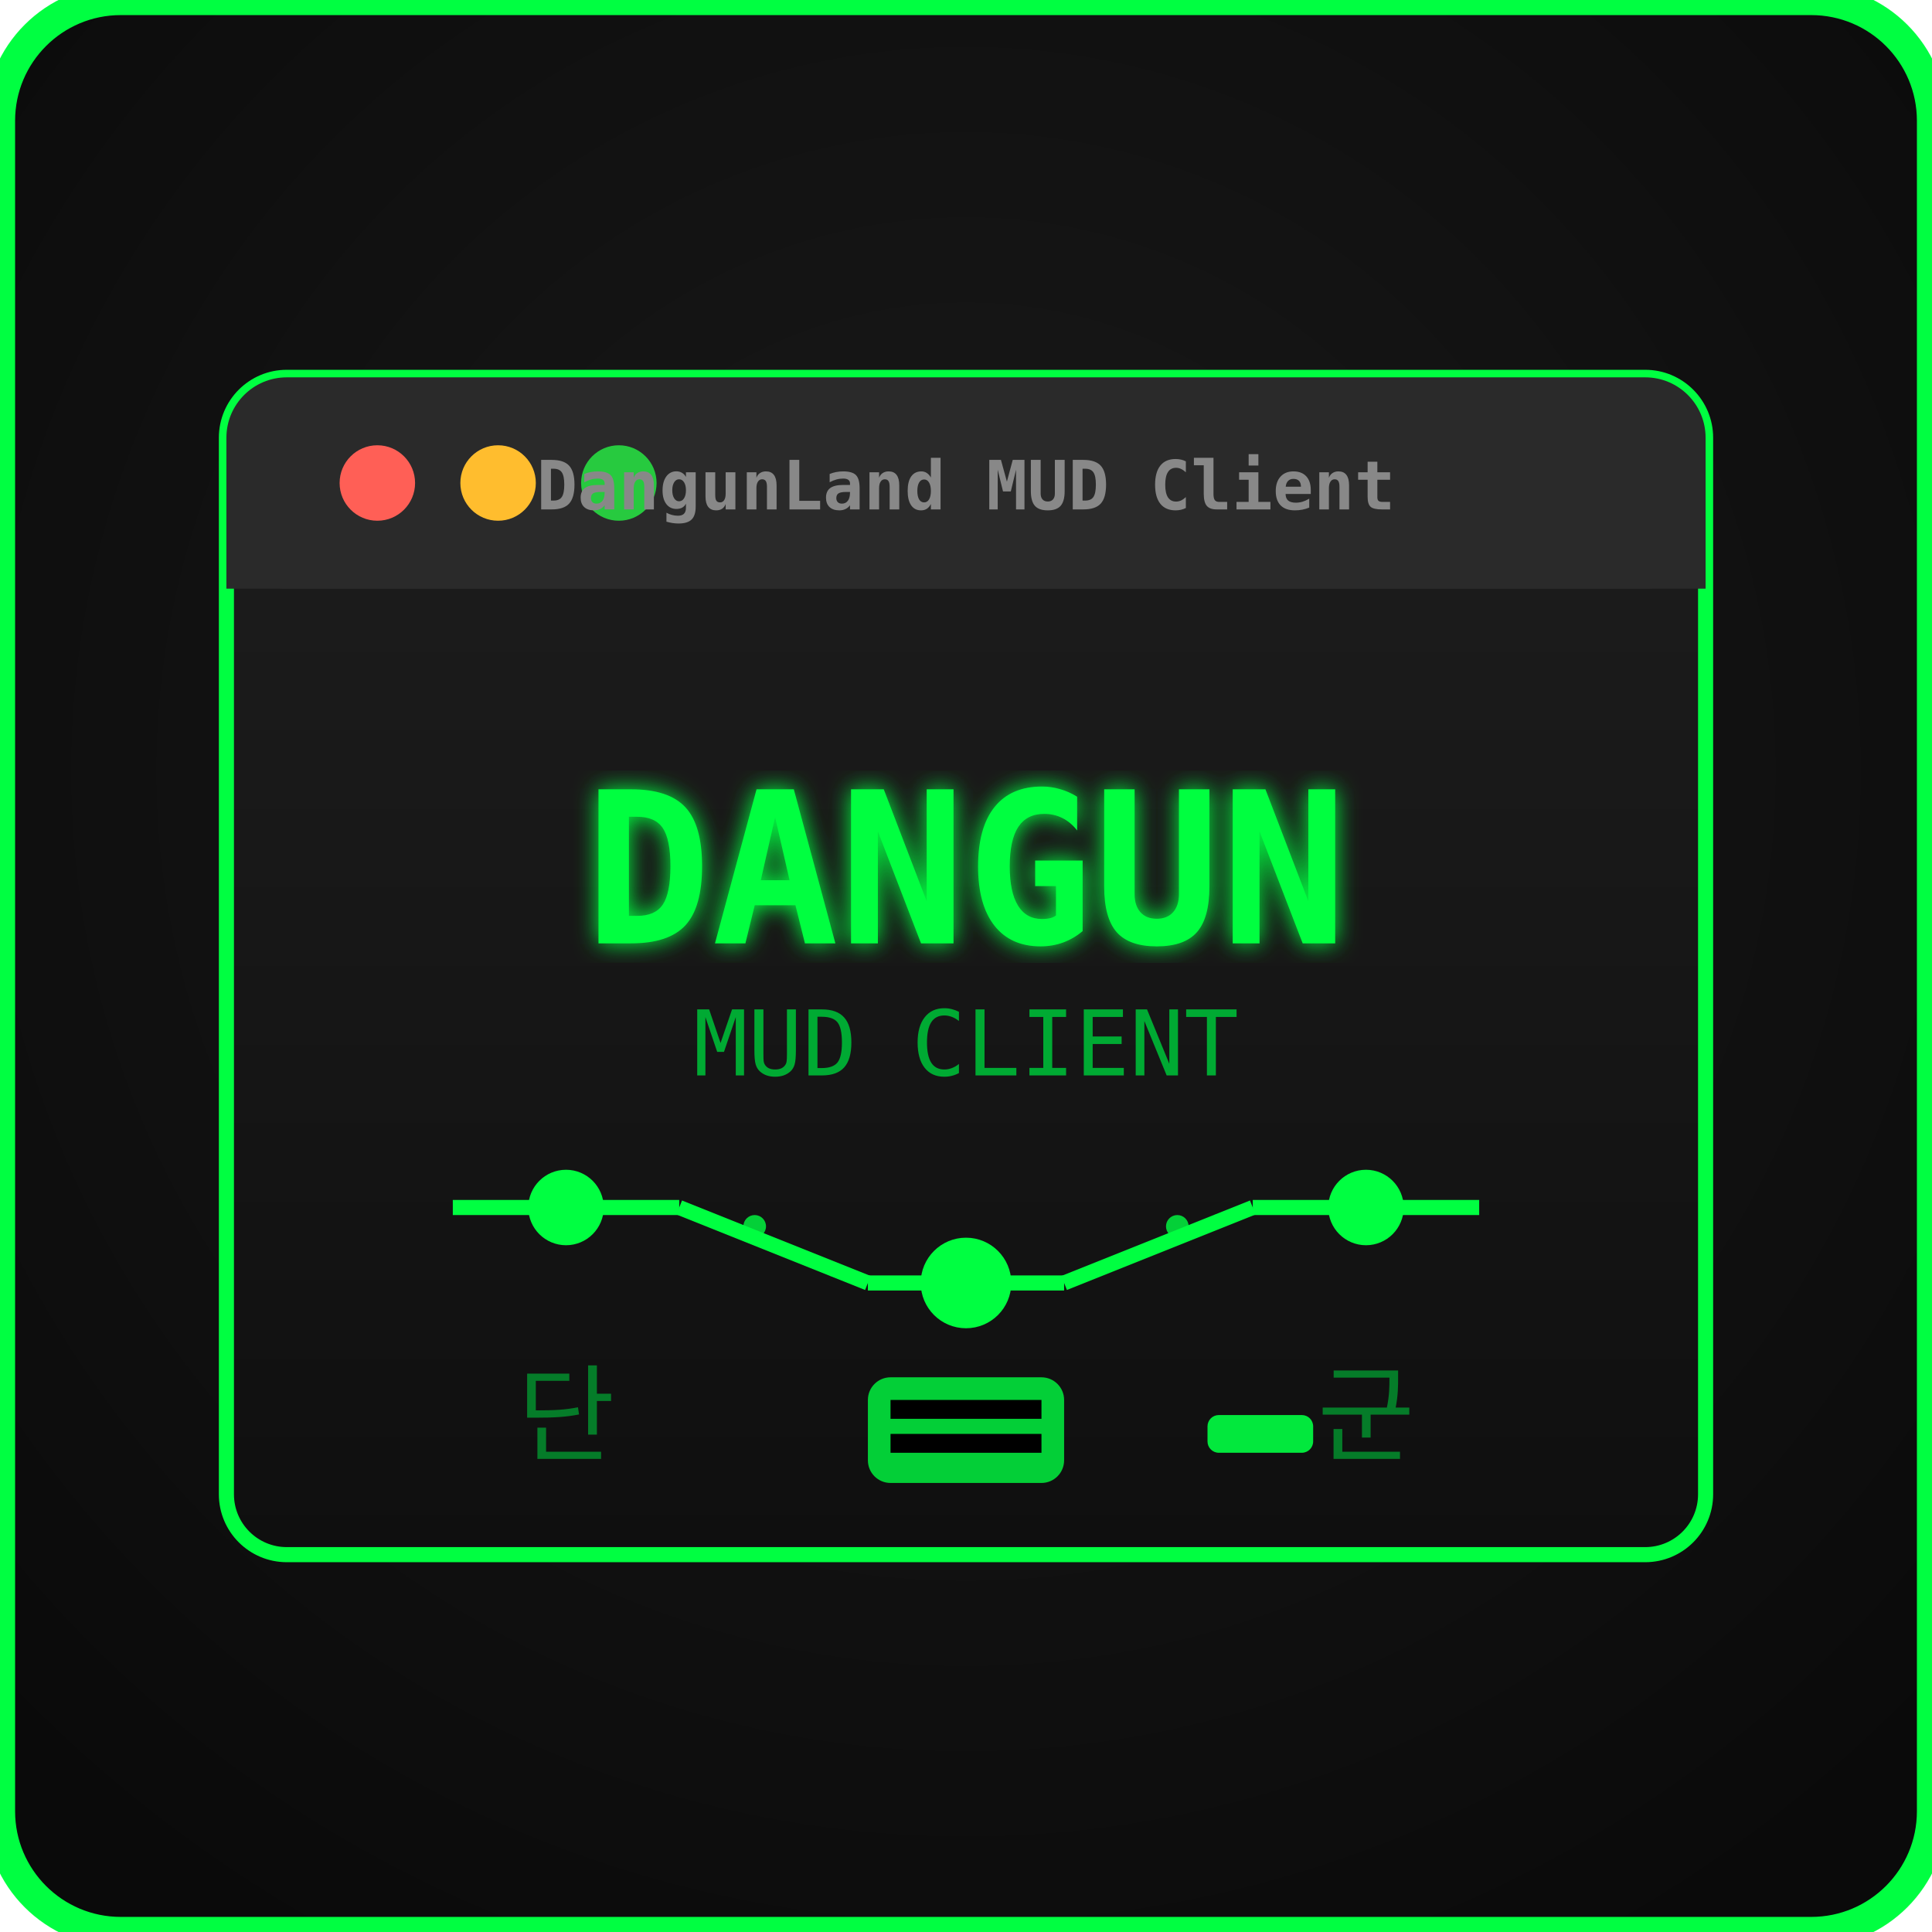
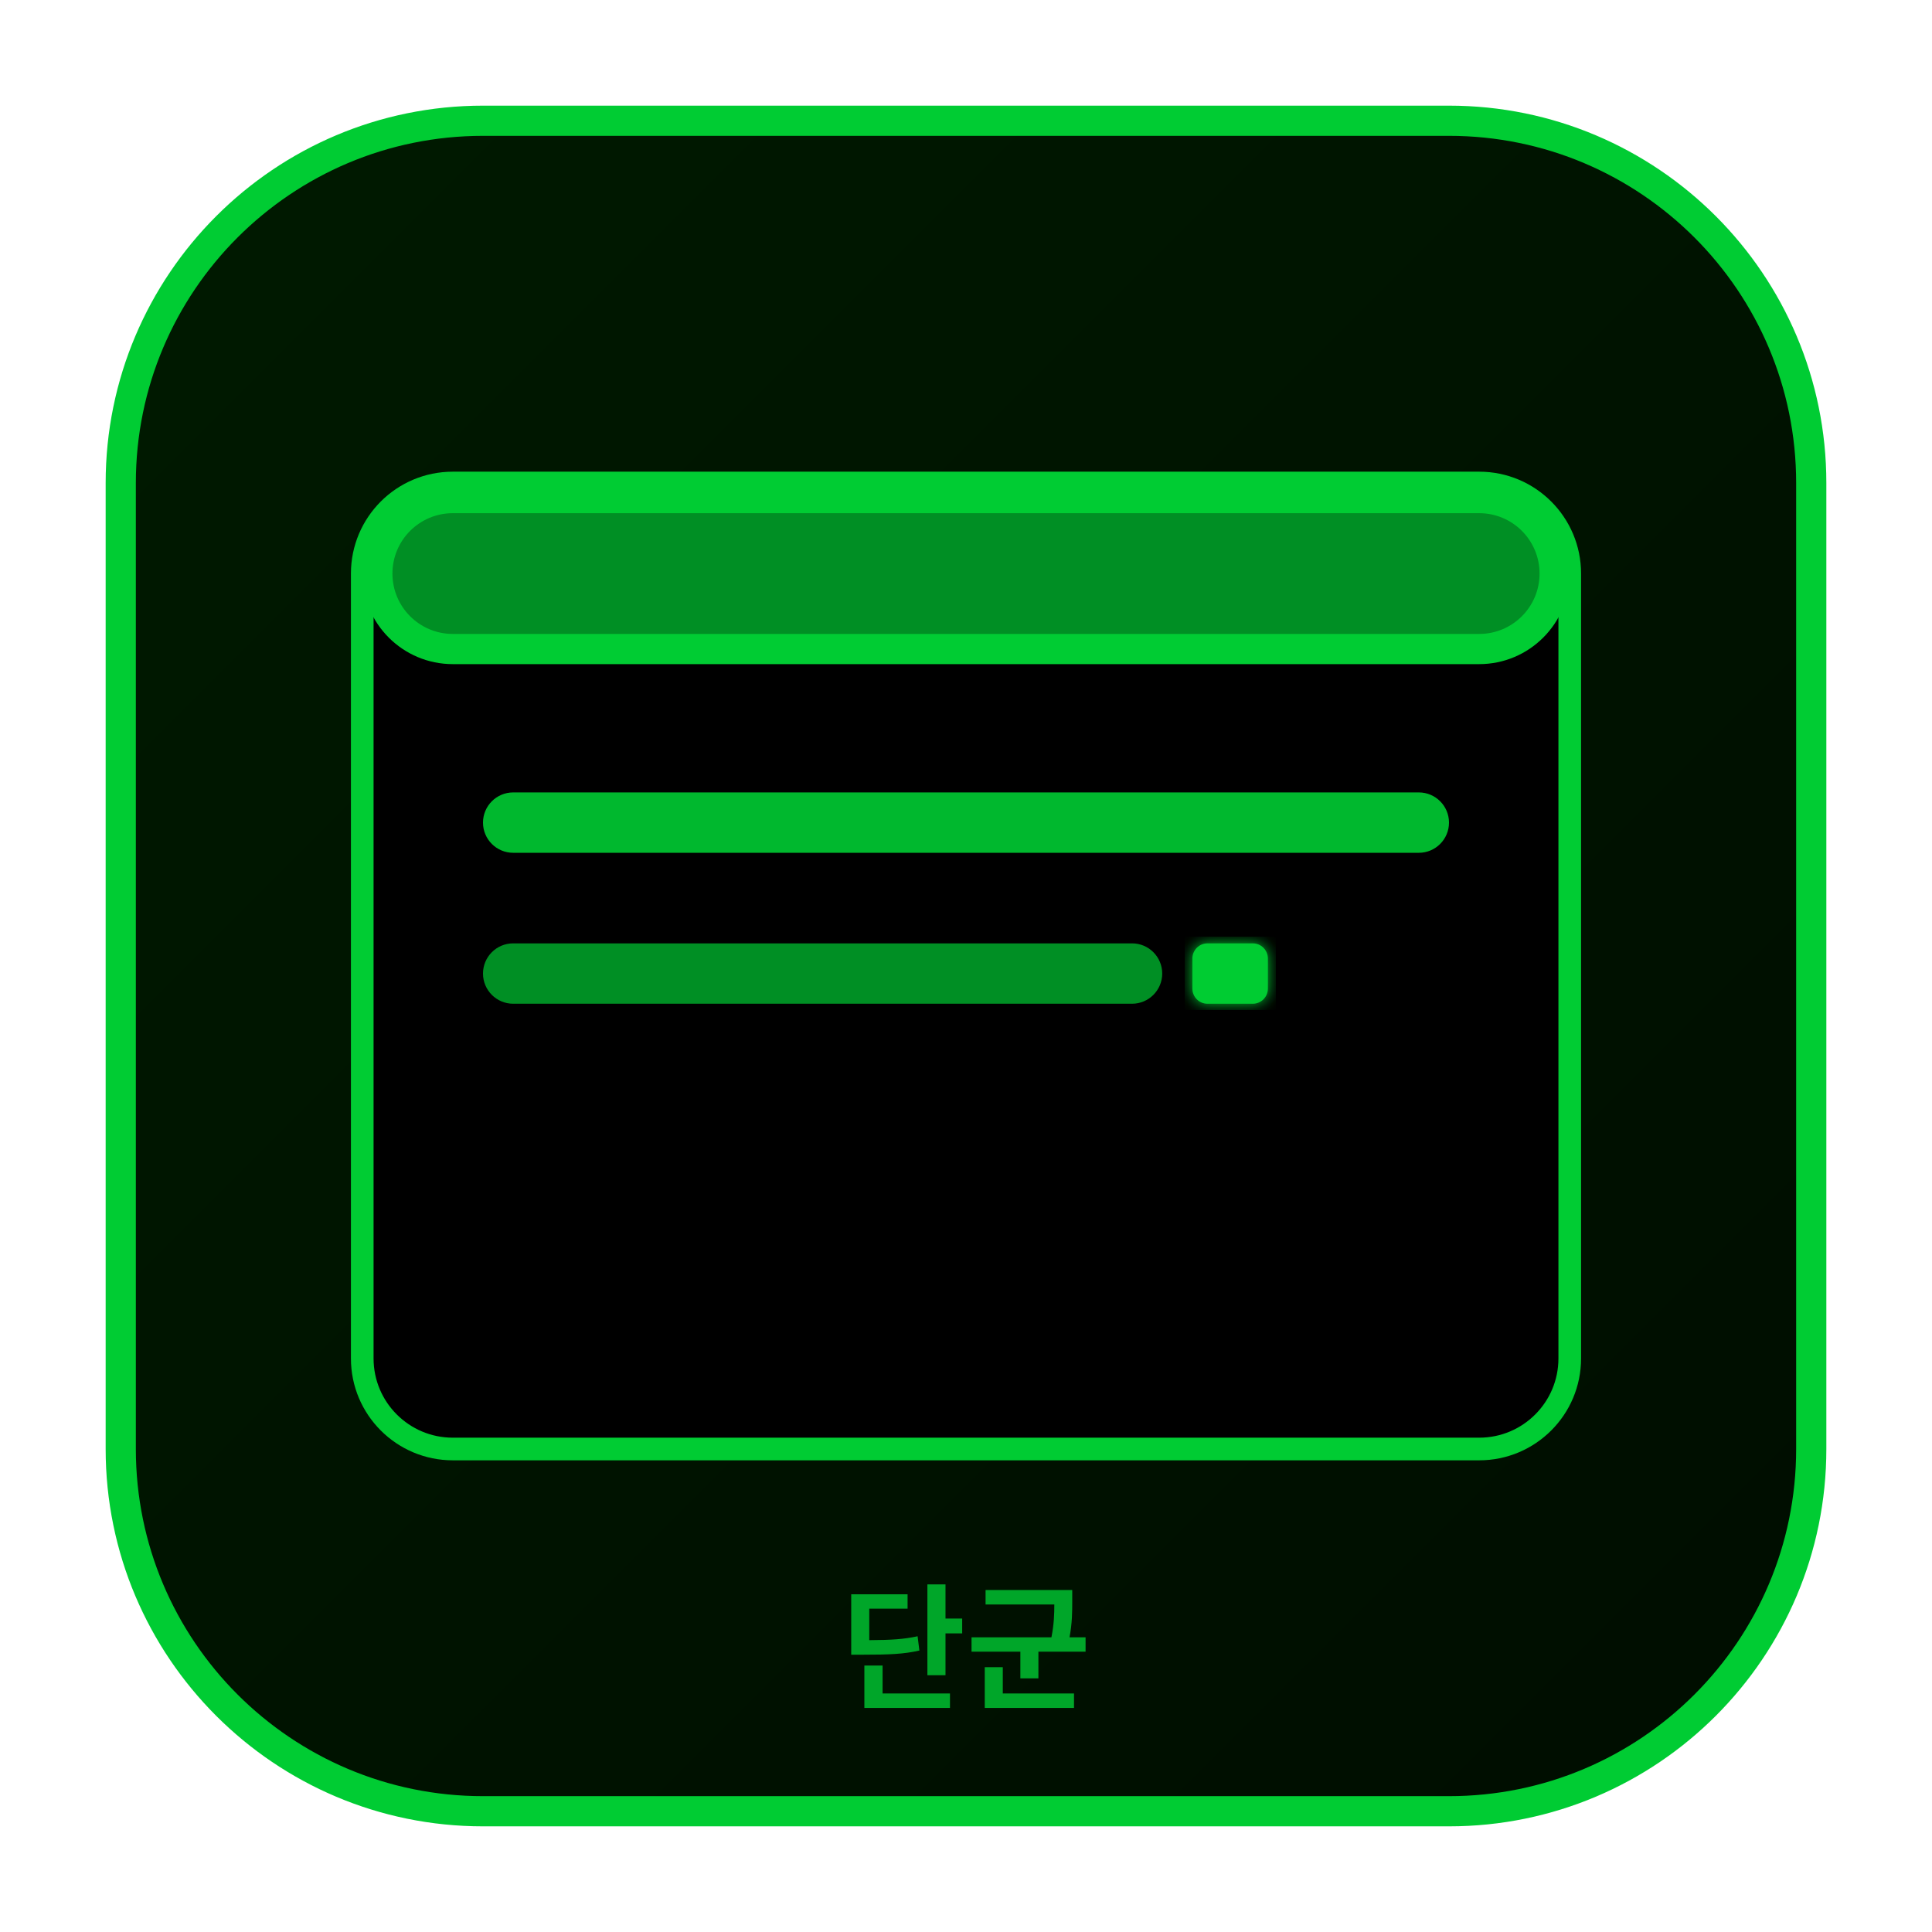
<svg xmlns="http://www.w3.org/2000/svg" width="512" height="512" viewBox="0 0 512 512">
  <defs>
-     <radialGradient id="bgGradient" cx="50%" cy="40%" r="70%">
-       <stop offset="0%" style="stop-color:#1a1a1a;stop-opacity:1" />
-       <stop offset="100%" style="stop-color:#0a0a0a;stop-opacity:1" />
-     </radialGradient>
-     <linearGradient id="terminalGradient" x1="0%" y1="0%" x2="0%" y2="100%">
-       <stop offset="0%" style="stop-color:#1e1e1e;stop-opacity:1" />
-       <stop offset="100%" style="stop-color:#0f0f0f;stop-opacity:1" />
+     <linearGradient id="bgGrad" x1="0%" y1="0%" x2="100%" y2="100%">
+       <stop offset="0%" style="stop-color:#001a00;stop-opacity:1" />
+       <stop offset="100%" style="stop-color:#000d00;stop-opacity:1" />
    </linearGradient>
-     <filter id="glow">
-       <feGaussianBlur stdDeviation="3" result="coloredBlur" />
+     <filter id="softGlow">
+       <feGaussianBlur stdDeviation="2" result="coloredBlur" />
      <feMerge>
        <feMergeNode in="coloredBlur" />
        <feMergeNode in="SourceGraphic" />
      </feMerge>
    </filter>
  </defs>
-   <rect x="0" y="0" width="512" height="512" rx="32" fill="url(#bgGradient)" stroke="#00ff41" stroke-width="8" />
-   <rect x="60" y="100" width="392" height="312" rx="16" fill="url(#terminalGradient)" stroke="#00ff41" stroke-width="4" />
-   <rect x="60" y="100" width="392" height="56" rx="16" fill="#2a2a2a" />
-   <rect x="60" y="140" width="392" height="16" fill="#2a2a2a" />
-   <circle cx="100" cy="128" r="10" fill="#ff5f56" />
-   <circle cx="132" cy="128" r="10" fill="#ffbd2e" />
-   <circle cx="164" cy="128" r="10" fill="#27ca3f" />
-   <text x="256" y="135" text-anchor="middle" fill="#888" font-size="18" font-family="monospace" font-weight="bold">DangunLand MUD Client</text>
-   <text x="256" y="250" text-anchor="middle" fill="#00ff41" font-size="56" font-family="monospace" font-weight="bold" filter="url(#glow)">DANGUN</text>
-   <text x="256" y="285" text-anchor="middle" fill="#00aa33" font-size="24" font-family="monospace">MUD CLIENT</text>
-   <g stroke="#00ff41" stroke-width="4" fill="none">
-     <line x1="120" y1="320" x2="180" y2="320" />
-     <line x1="332" y1="320" x2="392" y2="320" />
-     <line x1="180" y1="320" x2="230" y2="340" />
-     <line x1="332" y1="320" x2="282" y2="340" />
-     <line x1="230" y1="340" x2="282" y2="340" />
-     <circle cx="150" cy="320" r="8" fill="#00ff41" />
-     <circle cx="362" cy="320" r="8" fill="#00ff41" />
-     <circle cx="256" cy="340" r="10" fill="#00ff41" />
-   </g>
-   <rect x="230" y="365" width="52" height="28" rx="6" fill="#00ff41" opacity="0.8" />
-   <rect x="236" y="371" width="40" height="5" fill="#000" />
-   <rect x="236" y="380" width="40" height="5" fill="#000" />
-   <rect x="320" y="375" width="28" height="10" rx="3" fill="#00ff41" opacity="0.9">
-     <animate attributeName="opacity" values="0.9;0.3;0.9" dur="1.5s" repeatCount="indefinite" />
+   <rect x="32" y="32" width="448" height="448" rx="96" fill="url(#bgGrad)" stroke="#00cc33" stroke-width="8" />
+   <rect x="96" y="128" width="320" height="256" rx="24" fill="#000000" stroke="#00cc33" stroke-width="6" />
+   <rect x="96" y="128" width="320" height="48" rx="24" fill="#00cc33" />
+   <rect x="104" y="136" width="304" height="32" rx="16" fill="rgba(0,0,0,0.3)" />
+   <rect x="128" y="210" width="256" height="16" rx="8" fill="#00cc33" opacity="0.9" />
+   <rect x="128" y="250" width="180" height="16" rx="8" fill="#00cc33" opacity="0.7" />
+   <rect x="316" y="250" width="20" height="16" rx="4" fill="#00cc33" filter="url(#softGlow)">
+     <animate attributeName="opacity" values="1;0.3;1" dur="1.8s" repeatCount="indefinite" />
  </rect>
-   <text x="150" y="385" text-anchor="middle" fill="#00aa33" font-size="28" font-family="serif" opacity="0.7">단</text>
-   <text x="362" y="385" text-anchor="middle" fill="#00aa33" font-size="28" font-family="serif" opacity="0.7">군</text>
-   <g fill="#00ff41" opacity="0.8">
-     <circle cx="200" cy="325" r="3">
-       <animate attributeName="cx" values="200;250;200" dur="2s" repeatCount="indefinite" />
-       <animate attributeName="opacity" values="0.8;0.3;0.8" dur="2s" repeatCount="indefinite" />
-     </circle>
-     <circle cx="312" cy="325" r="3">
-       <animate attributeName="cx" values="312;262;312" dur="2.5s" repeatCount="indefinite" />
-       <animate attributeName="opacity" values="0.8;0.3;0.8" dur="2.5s" repeatCount="indefinite" />
-     </circle>
-   </g>
+   <text x="256" y="450" text-anchor="middle" fill="#00cc33" font-size="36" font-family="Arial, sans-serif" font-weight="600" opacity="0.8">단군</text>
</svg>
